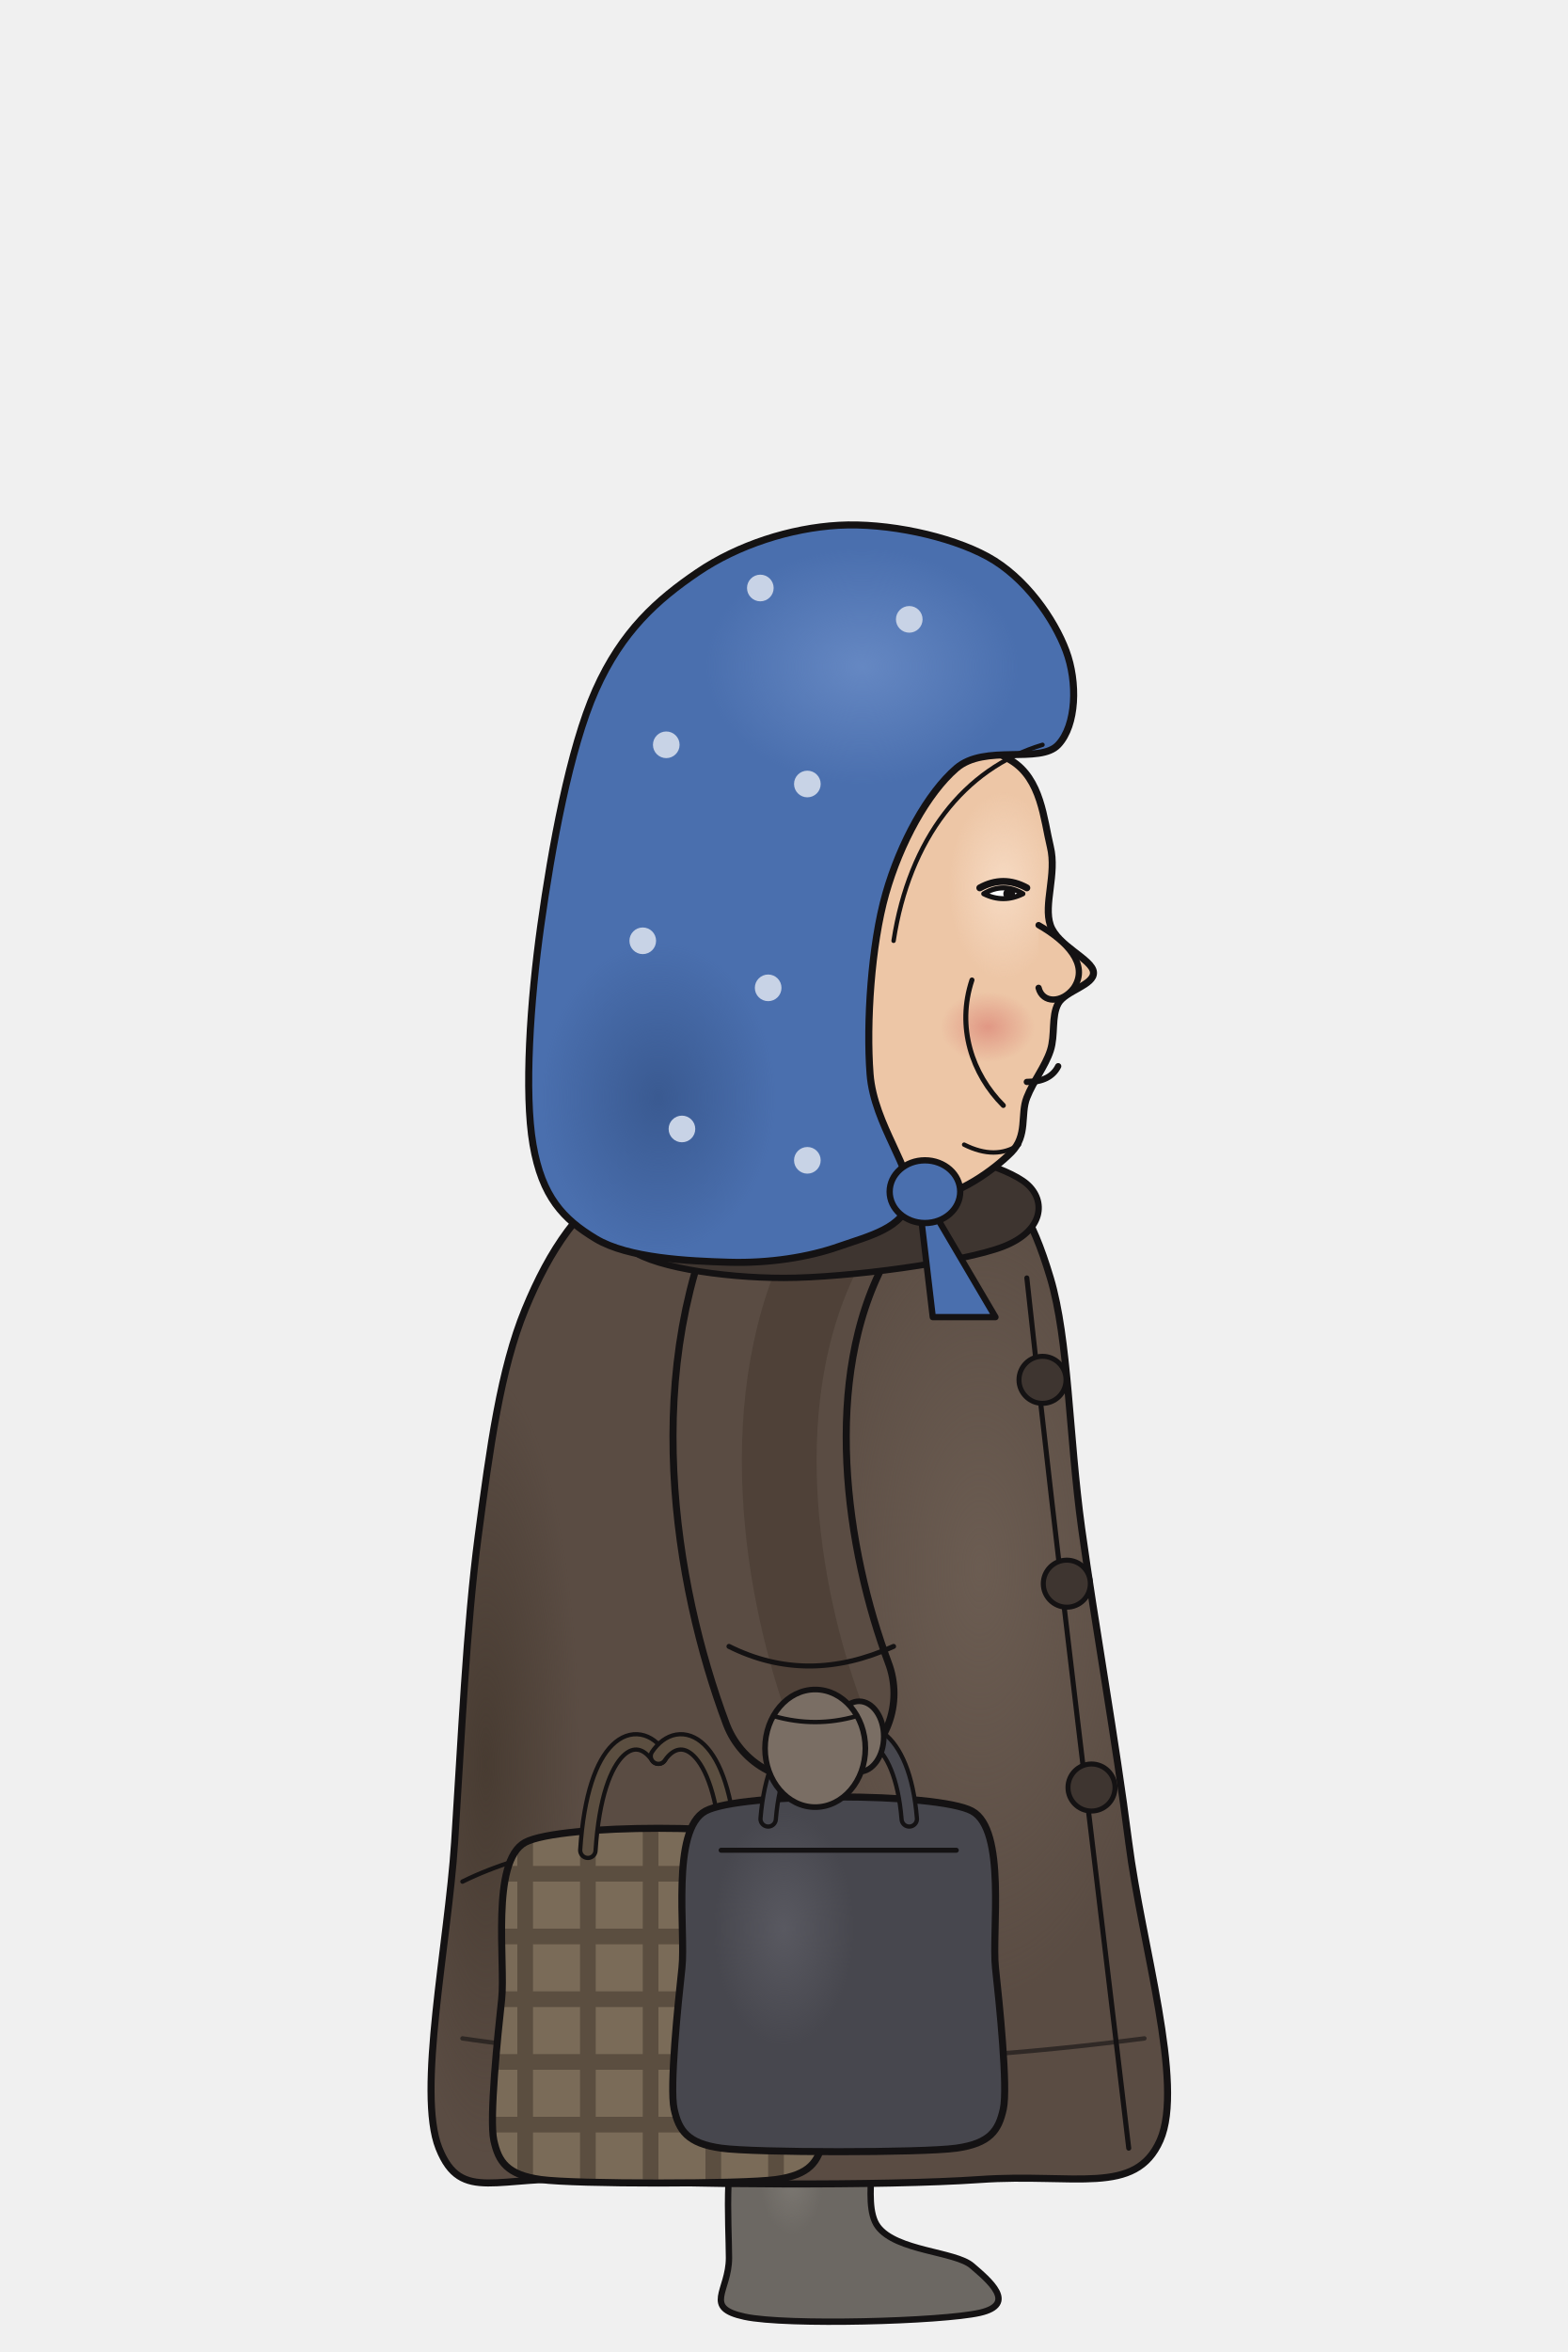
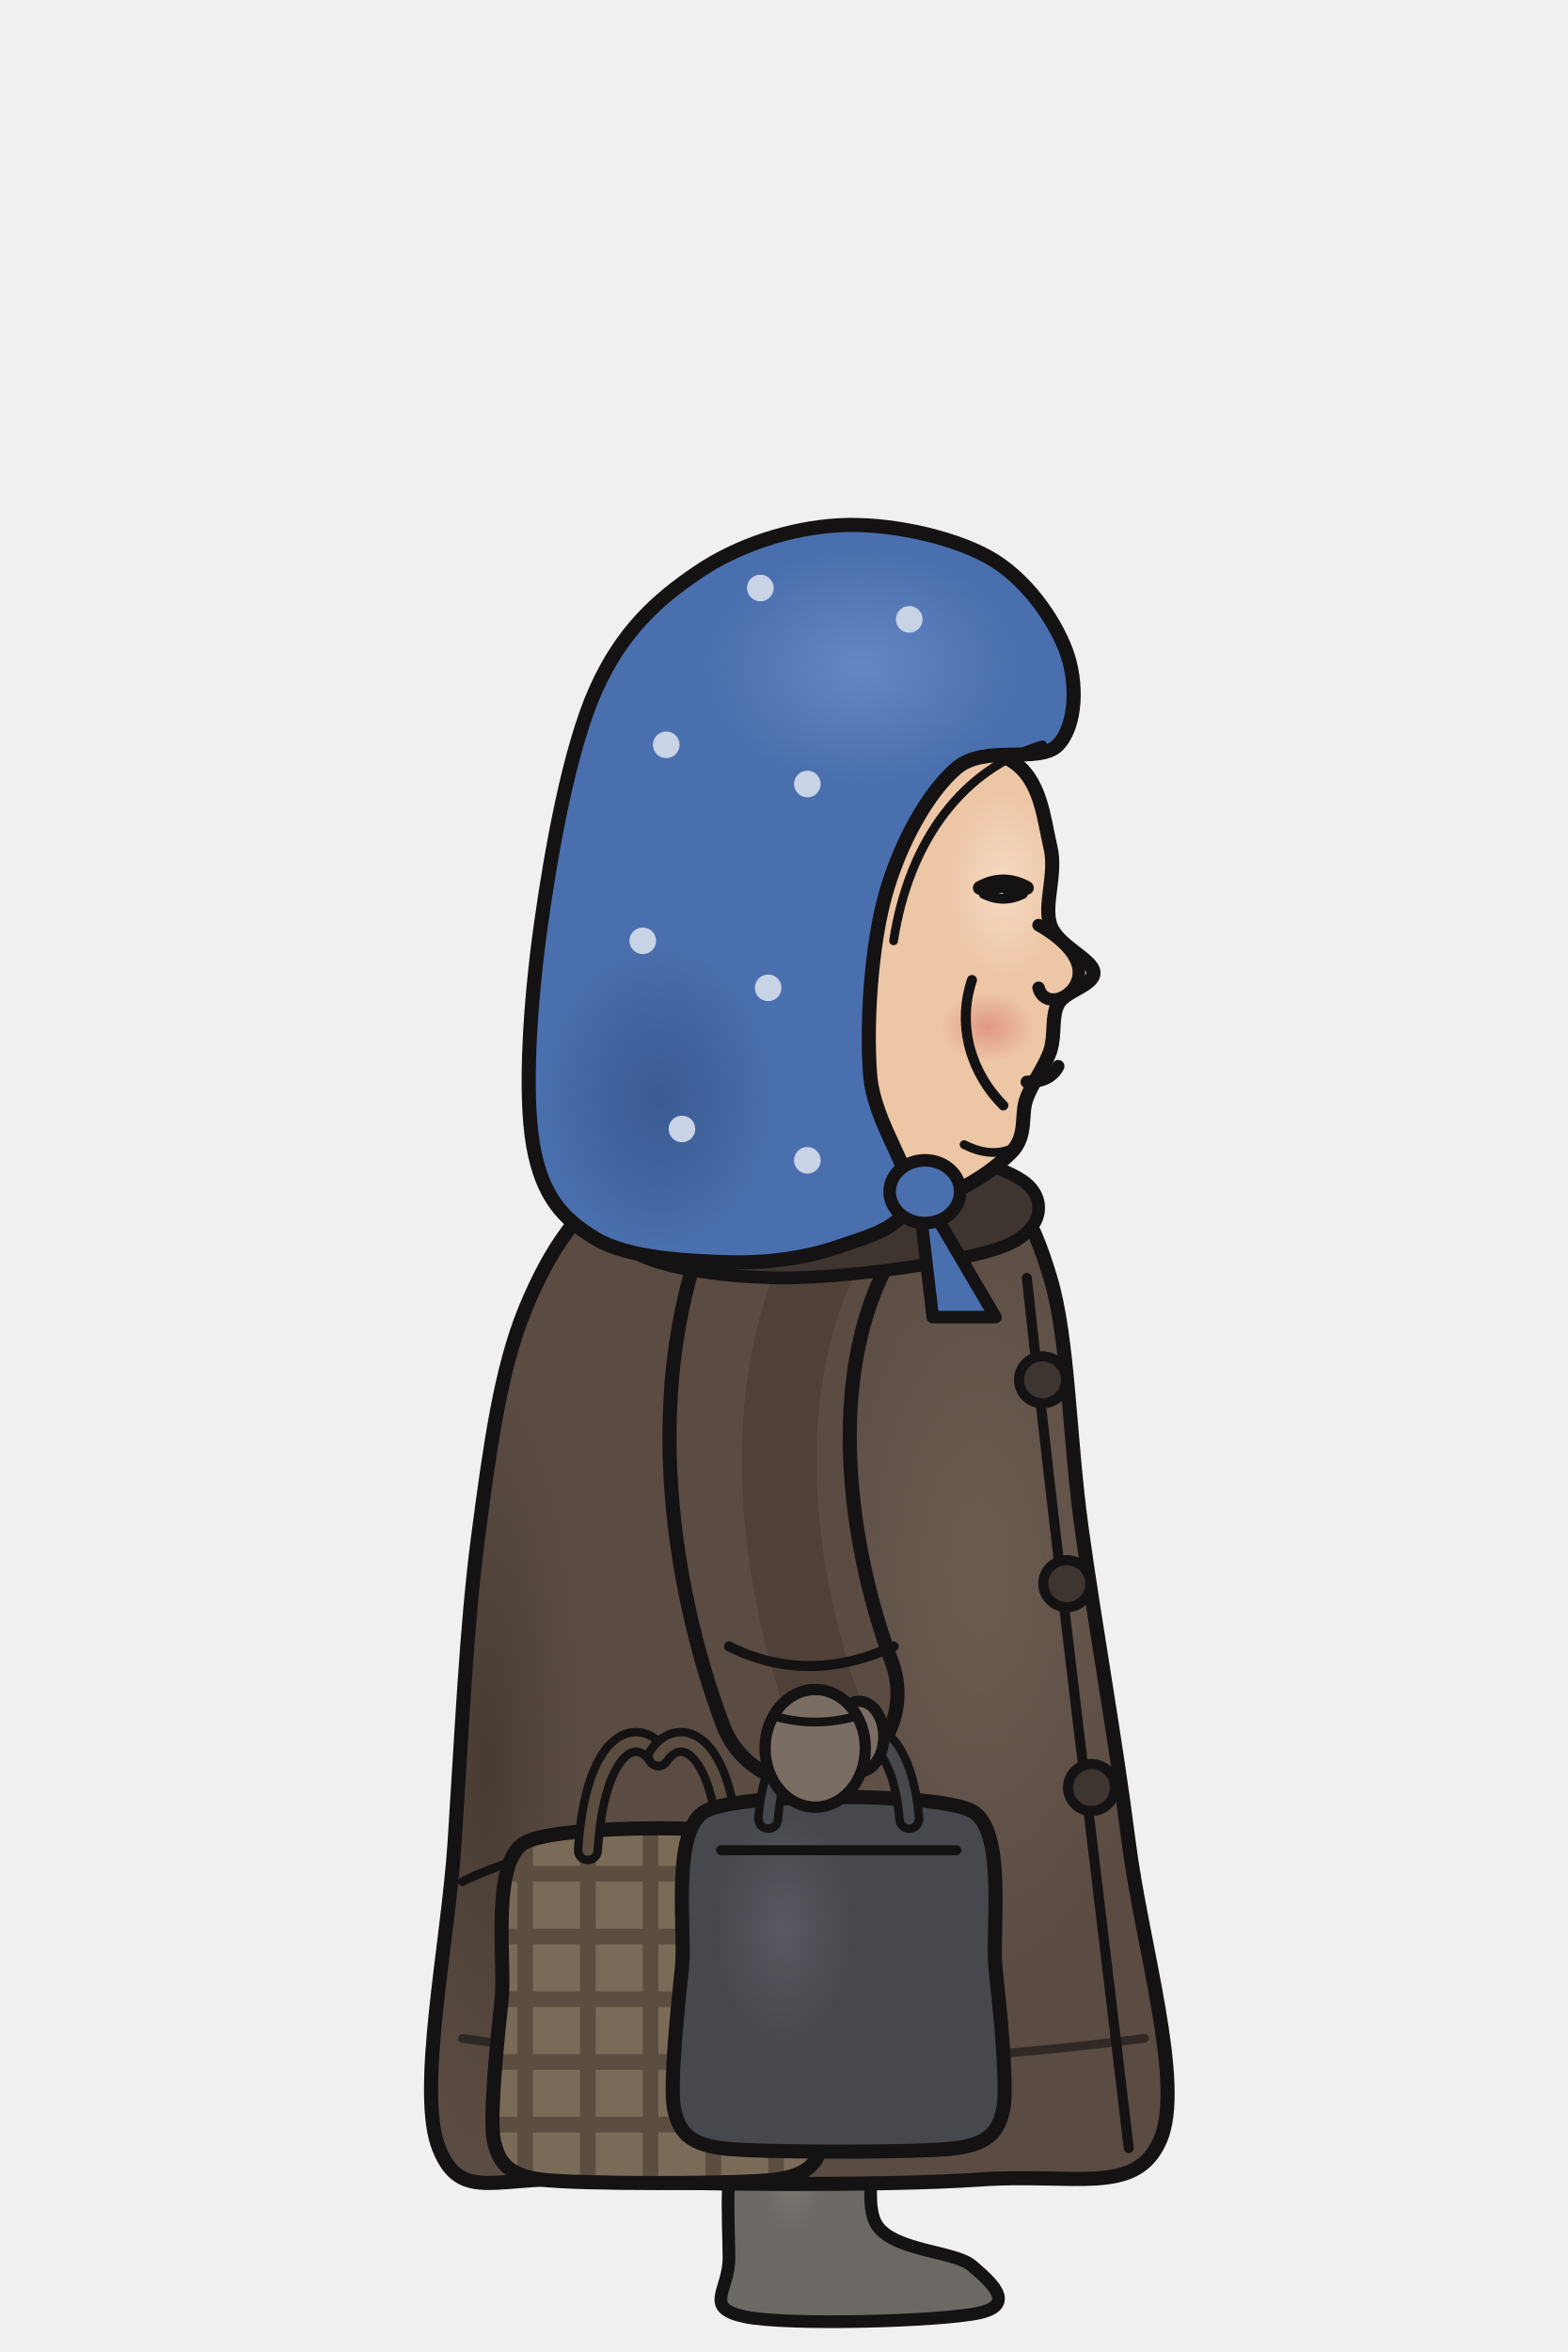
<svg xmlns="http://www.w3.org/2000/svg" width="800" height="1200" viewBox="0 0 400 600">
  <defs>
    <radialGradient id="g1">
      <stop offset="0" stop-color="#7E7A74" stop-opacity="0.85" />
      <stop offset="0.0" stop-color="#7E7A74" stop-opacity="0.85" />
      <stop offset="1" stop-color="#7E7A74" stop-opacity="0" />
    </radialGradient>
    <clipPath id="s1">
      <path d="M190.0,540.0 C195.7,534.0 214.3,535.3 220.0,540.0 C225.7,544.7 219.3,561.7 224.0,568.0 C228.7,574.3 243.7,574.3 248.0,578.0 C252.3,581.7 259.7,587.8 250.0,590.0 C240.3,592.2 200.7,593.3 190.0,591.0 C179.3,588.7 186.0,584.5 186.0,576.0 C186.0,567.5 184.3,546.0 190.0,540.0 Z" />
    </clipPath>
    <radialGradient id="g2">
      <stop offset="0" stop-color="#6E5F54" stop-opacity="0.85" />
      <stop offset="0.0" stop-color="#6E5F54" stop-opacity="0.85" />
      <stop offset="1" stop-color="#6E5F54" stop-opacity="0" />
    </radialGradient>
    <clipPath id="s2">
      <path d="M206.0,290.0 C220.7,289.3 237.7,290.0 248.0,296.0 C258.3,302.0 263.3,310.3 268.0,326.0 C272.7,341.7 272.7,366.0 276.0,390.0 C279.3,414.0 284.7,444.0 288.0,470.0 C291.3,496.0 302.3,531.7 296.0,546.0 C289.7,560.3 274.3,554.3 250.0,556.0 C225.7,557.7 173.0,557.3 150.0,556.0 C127.0,554.7 117.7,562.3 112.0,548.0 C106.3,533.7 114.3,496.0 116.0,470.0 C117.7,444.0 119.0,414.7 122.0,392.0 C125.0,369.3 127.7,349.3 134.0,334.0 C140.3,318.7 148.0,307.3 160.0,300.0 C172.0,292.7 191.3,290.7 206.0,290.0 Z" />
    </clipPath>
    <radialGradient id="g3">
      <stop offset="0" stop-color="#45392F" stop-opacity="0.85" />
      <stop offset="0.0" stop-color="#45392F" stop-opacity="0.85" />
      <stop offset="1" stop-color="#45392F" stop-opacity="0" />
    </radialGradient>
    <clipPath id="s3">
      <path d="M206.0,290.0 C220.7,289.3 237.7,290.0 248.0,296.0 C258.3,302.0 263.3,310.3 268.0,326.0 C272.7,341.7 272.7,366.0 276.0,390.0 C279.3,414.0 284.7,444.0 288.0,470.0 C291.3,496.0 302.3,531.7 296.0,546.0 C289.7,560.3 274.3,554.3 250.0,556.0 C225.7,557.7 173.0,557.3 150.0,556.0 C127.0,554.7 117.7,562.3 112.0,548.0 C106.3,533.7 114.3,496.0 116.0,470.0 C117.7,444.0 119.0,414.7 122.0,392.0 C125.0,369.3 127.7,349.3 134.0,334.0 C140.3,318.7 148.0,307.3 160.0,300.0 C172.0,292.7 191.3,290.7 206.0,290.0 Z" />
    </clipPath>
    <clipPath id="k4">
      <path d="M134.0,470.0 C142.9,465.2 193.1,465.2 202.0,470.0 C210.9,474.8 207.0,500.9 208.0,510.0 C209.0,519.1 211.2,540.5 210.0,546.0 C208.8,551.5 206.6,554.8 198.0,556.0 C189.4,557.2 146.6,557.2 138.0,556.0 C129.4,554.8 127.2,551.5 126.0,546.0 C124.8,540.5 127.0,519.1 128.0,510.0 C129.0,500.9 125.1,474.8 134.0,470.0 Z" />
    </clipPath>
    <radialGradient id="g5">
      <stop offset="0" stop-color="#5C5C64" stop-opacity="0.85" />
      <stop offset="0.0" stop-color="#5C5C64" stop-opacity="0.85" />
      <stop offset="1" stop-color="#5C5C64" stop-opacity="0" />
    </radialGradient>
    <clipPath id="s5">
      <path d="M180.0,462.0 C188.9,457.2 239.1,457.2 248.0,462.0 C256.9,466.8 253.0,492.9 254.0,502.0 C255.0,511.1 257.2,532.5 256.0,538.0 C254.8,543.5 252.6,546.8 244.0,548.0 C235.4,549.2 192.6,549.2 184.0,548.0 C175.4,546.8 173.2,543.5 172.0,538.0 C170.8,532.5 173.0,511.1 174.0,502.0 C175.0,492.9 171.1,466.8 180.0,462.0 Z" />
    </clipPath>
    <radialGradient id="g6">
      <stop offset="0" stop-color="#F8DEC8" stop-opacity="0.85" />
      <stop offset="0.0" stop-color="#F8DEC8" stop-opacity="0.85" />
      <stop offset="1" stop-color="#F8DEC8" stop-opacity="0" />
    </radialGradient>
    <clipPath id="s6">
      <path d="M222.0,188.0 C231.7,180.3 250.3,189.3 258.0,194.0 C265.7,198.7 266.3,209.0 268.0,216.0 C269.7,223.0 266.2,230.7 268.0,236.0 C269.8,241.3 278.7,244.7 279.0,248.0 C279.3,251.3 271.8,252.7 270.0,256.0 C268.2,259.3 269.3,264.0 268.0,268.0 C266.7,272.0 263.7,275.7 262.0,280.0 C260.3,284.3 262.3,289.7 258.0,294.0 C253.7,298.3 244.7,305.0 236.0,306.0 C227.3,307.0 212.0,311.0 206.0,300.0 C200.0,289.0 197.3,258.7 200.0,240.0 C202.7,221.3 212.3,195.7 222.0,188.0 Z" />
    </clipPath>
    <radialGradient id="g7">
      <stop offset="0" stop-color="#DE8F7E" stop-opacity="0.85" />
      <stop offset="0.0" stop-color="#DE8F7E" stop-opacity="0.85" />
      <stop offset="1" stop-color="#DE8F7E" stop-opacity="0" />
    </radialGradient>
    <clipPath id="s7">
      <path d="M222.0,188.0 C231.7,180.3 250.3,189.3 258.0,194.0 C265.7,198.7 266.3,209.0 268.0,216.0 C269.7,223.0 266.2,230.7 268.0,236.0 C269.8,241.3 278.7,244.7 279.0,248.0 C279.3,251.3 271.8,252.7 270.0,256.0 C268.2,259.3 269.3,264.0 268.0,268.0 C266.7,272.0 263.7,275.7 262.0,280.0 C260.3,284.3 262.3,289.7 258.0,294.0 C253.7,298.3 244.7,305.0 236.0,306.0 C227.3,307.0 212.0,311.0 206.0,300.0 C200.0,289.0 197.3,258.7 200.0,240.0 C202.7,221.3 212.3,195.7 222.0,188.0 Z" />
    </clipPath>
    <radialGradient id="g8">
      <stop offset="0" stop-color="#6A8CC6" stop-opacity="0.85" />
      <stop offset="0.0" stop-color="#6A8CC6" stop-opacity="0.85" />
      <stop offset="1" stop-color="#6A8CC6" stop-opacity="0" />
    </radialGradient>
    <clipPath id="s8">
      <path d="M214.0,134.0 C226.3,133.3 242.3,136.7 252.0,142.0 C261.7,147.3 269.0,158.0 272.0,166.0 C275.0,174.0 274.7,185.0 270.0,190.0 C265.3,195.0 251.3,189.7 244.0,196.0 C236.7,202.3 229.7,215.0 226.0,228.0 C222.3,241.0 221.0,261.0 222.0,274.0 C223.0,287.0 233.3,298.7 232.0,306.0 C230.7,313.3 221.7,315.3 214.0,318.0 C206.3,320.7 196.3,322.3 186.0,322.0 C175.7,321.7 160.3,321.0 152.0,316.0 C143.7,311.0 138.3,305.3 136.0,292.0 C133.7,278.7 135.3,255.3 138.0,236.0 C140.7,216.7 145.3,191.0 152.0,176.0 C158.7,161.0 167.7,153.0 178.0,146.0 C188.3,139.0 201.7,134.7 214.0,134.0 Z" />
    </clipPath>
    <radialGradient id="g9">
      <stop offset="0" stop-color="#37568C" stop-opacity="0.85" />
      <stop offset="0.0" stop-color="#37568C" stop-opacity="0.85" />
      <stop offset="1" stop-color="#37568C" stop-opacity="0" />
    </radialGradient>
    <clipPath id="s9">
      <path d="M214.0,134.0 C226.3,133.3 242.3,136.7 252.0,142.0 C261.7,147.3 269.0,158.0 272.0,166.0 C275.0,174.0 274.7,185.0 270.0,190.0 C265.3,195.0 251.3,189.7 244.0,196.0 C236.7,202.3 229.7,215.0 226.0,228.0 C222.3,241.0 221.0,261.0 222.0,274.0 C223.0,287.0 233.3,298.7 232.0,306.0 C230.7,313.3 221.7,315.3 214.0,318.0 C206.3,320.7 196.3,322.3 186.0,322.0 C175.7,321.7 160.3,321.0 152.0,316.0 C143.7,311.0 138.3,305.3 136.0,292.0 C133.7,278.7 135.3,255.3 138.0,236.0 C140.7,216.7 145.3,191.0 152.0,176.0 C158.7,161.0 167.7,153.0 178.0,146.0 C188.3,139.0 201.7,134.7 214.0,134.0 Z" />
    </clipPath>
  </defs>
  <path d="M190.0,540.0 C195.7,534.0 214.3,535.3 220.0,540.0 C225.7,544.7 219.3,561.7 224.0,568.0 C228.7,574.3 243.7,574.3 248.0,578.0 C252.3,581.7 259.7,587.8 250.0,590.0 C240.3,592.2 200.7,593.3 190.0,591.0 C179.3,588.7 186.0,584.5 186.0,576.0 C186.0,567.5 184.3,546.0 190.0,540.0 Z" fill="#6C6863" />
  <g clip-path="url(#s1)">
    <ellipse cx="202" cy="556" rx="8" ry="14" fill="url(#g1)" />
  </g>
-   <path d="M190.0,540.0 C195.7,534.0 214.3,535.3 220.0,540.0 C225.7,544.7 219.3,561.7 224.0,568.0 C228.7,574.3 243.7,574.3 248.0,578.0 C252.3,581.7 259.7,587.8 250.0,590.0 C240.3,592.2 200.7,593.3 190.0,591.0 C179.3,588.7 186.0,584.5 186.0,576.0 C186.0,567.5 184.3,546.0 190.0,540.0 Z" fill="none" stroke="#141213" stroke-width="1.62" stroke-linejoin="round" stroke-linecap="round" />
+   <path d="M190.0,540.0 C195.7,534.0 214.3,535.3 220.0,540.0 C225.7,544.7 219.3,561.7 224.0,568.0 C228.7,574.3 243.7,574.3 248.0,578.0 C252.3,581.7 259.7,587.8 250.0,590.0 C240.3,592.2 200.7,593.3 190.0,591.0 C179.3,588.7 186.0,584.5 186.0,576.0 C186.0,567.5 184.3,546.0 190.0,540.0 Z" fill="none" stroke="#141213" stroke-width="3.24" stroke-linejoin="round" stroke-linecap="round" />
  <path d="M206.0,290.0 C220.7,289.3 237.7,290.0 248.0,296.0 C258.3,302.0 263.3,310.3 268.0,326.0 C272.7,341.7 272.7,366.0 276.0,390.0 C279.3,414.0 284.7,444.0 288.0,470.0 C291.3,496.0 302.3,531.7 296.0,546.0 C289.7,560.3 274.3,554.3 250.0,556.0 C225.7,557.7 173.0,557.3 150.0,556.0 C127.0,554.7 117.7,562.3 112.0,548.0 C106.3,533.7 114.3,496.0 116.0,470.0 C117.7,444.0 119.0,414.7 122.0,392.0 C125.0,369.3 127.7,349.3 134.0,334.0 C140.3,318.7 148.0,307.3 160.0,300.0 C172.0,292.7 191.3,290.7 206.0,290.0 Z" fill="#5A4C43" />
  <g clip-path="url(#s2)">
    <ellipse cx="250" cy="400" rx="50" ry="110" fill="url(#g2)" />
  </g>
  <g clip-path="url(#s3)">
    <ellipse cx="124" cy="450" rx="24" ry="100" fill="url(#g3)" />
  </g>
-   <path d="M206.0,290.0 C220.7,289.3 237.7,290.0 248.0,296.0 C258.3,302.0 263.3,310.3 268.0,326.0 C272.7,341.7 272.7,366.0 276.0,390.0 C279.3,414.0 284.7,444.0 288.0,470.0 C291.3,496.0 302.3,531.7 296.0,546.0 C289.7,560.3 274.3,554.3 250.0,556.0 C225.7,557.7 173.0,557.3 150.0,556.0 C127.0,554.7 117.7,562.3 112.0,548.0 C106.3,533.7 114.3,496.0 116.0,470.0 C117.7,444.0 119.0,414.7 122.0,392.0 C125.0,369.3 127.7,349.3 134.0,334.0 C140.3,318.7 148.0,307.3 160.0,300.0 C172.0,292.7 191.3,290.7 206.0,290.0 Z" fill="none" stroke="#141213" stroke-width="1.8" stroke-linejoin="round" stroke-linecap="round" />
-   <path d="M118,520 Q200,532 292,520" fill="none" stroke="#141213" stroke-width="1.12" stroke-linejoin="round" stroke-linecap="round" opacity="0.6" />
-   <path d="M262,326 C270,400 280,480 288,548" fill="none" stroke="#141213" stroke-width="1.28" stroke-linejoin="round" stroke-linecap="round" />
-   <ellipse cx="266.0" cy="352.0" rx="6.0" ry="6.0" fill="#3E3530" stroke="#141213" stroke-width="1.28" />
-   <ellipse cx="272.2" cy="404.0" rx="6.0" ry="6.0" fill="#3E3530" stroke="#141213" stroke-width="1.28" />
-   <ellipse cx="278.5" cy="456.0" rx="6.0" ry="6.0" fill="#3E3530" stroke="#141213" stroke-width="1.28" />
-   <path d="M150,470 Q130,474 118,480" fill="none" stroke="#141213" stroke-width="1.12" stroke-linejoin="round" stroke-linecap="round" />
+   <path d="M206.0,290.0 C220.7,289.3 237.7,290.0 248.0,296.0 C258.3,302.0 263.3,310.3 268.0,326.0 C272.7,341.7 272.7,366.0 276.0,390.0 C279.3,414.0 284.7,444.0 288.0,470.0 C291.3,496.0 302.3,531.7 296.0,546.0 C289.7,560.3 274.3,554.3 250.0,556.0 C225.7,557.7 173.0,557.3 150.0,556.0 C127.0,554.7 117.7,562.3 112.0,548.0 C106.3,533.7 114.3,496.0 116.0,470.0 C117.7,444.0 119.0,414.7 122.0,392.0 C125.0,369.3 127.7,349.3 134.0,334.0 C140.3,318.7 148.0,307.3 160.0,300.0 C172.0,292.7 191.3,290.7 206.0,290.0 Z" fill="none" stroke="#141213" stroke-width="3.6" stroke-linejoin="round" stroke-linecap="round" />
+   <path d="M118,520 Q200,532 292,520" fill="none" stroke="#141213" stroke-width="2.24" stroke-linejoin="round" stroke-linecap="round" opacity="0.6" />
+   <path d="M262,326 C270,400 280,480 288,548" fill="none" stroke="#141213" stroke-width="2.56" stroke-linejoin="round" stroke-linecap="round" />
+   <ellipse cx="266.0" cy="352.0" rx="6.0" ry="6.0" fill="#3E3530" stroke="#141213" stroke-width="2.56" />
+   <ellipse cx="272.2" cy="404.0" rx="6.0" ry="6.0" fill="#3E3530" stroke="#141213" stroke-width="2.56" />
+   <ellipse cx="278.5" cy="456.0" rx="6.0" ry="6.0" fill="#3E3530" stroke="#141213" stroke-width="2.56" />
+   <path d="M150,470 Q130,474 118,480" fill="none" stroke="#141213" stroke-width="2.24" stroke-linejoin="round" stroke-linecap="round" />
  <path d="M134.0,470.0 C142.9,465.2 193.1,465.2 202.0,470.0 C210.9,474.8 207.0,500.9 208.0,510.0 C209.0,519.1 211.2,540.5 210.0,546.0 C208.8,551.5 206.6,554.8 198.0,556.0 C189.4,557.2 146.6,557.2 138.0,556.0 C129.4,554.8 127.2,551.5 126.0,546.0 C124.8,540.5 127.0,519.1 128.0,510.0 C129.0,500.9 125.1,474.8 134.0,470.0 Z" fill="#7A6B58" />
  <g clip-path="url(#k4)">
    <path d="M118,466 L118,562 M134,466 L134,562 M150,466 L150,562 M166,466 L166,562 M182,466 L182,562 M198,466 L198,562 M214,466 L214,562 M118,478 L218,478 M118,494 L218,494 M118,510 L218,510 M118,526 L218,526 M118,542 L218,542 M118,558 L218,558 " fill="none" stroke="#5B4E40" stroke-width="4" />
  </g>
-   <path d="M134.0,470.0 C142.9,465.2 193.1,465.2 202.0,470.0 C210.9,474.8 207.0,500.9 208.0,510.0 C209.0,519.1 211.2,540.5 210.0,546.0 C208.8,551.5 206.6,554.8 198.0,556.0 C189.4,557.2 146.6,557.2 138.0,556.0 C129.4,554.8 127.2,551.5 126.0,546.0 C124.8,540.5 127.0,519.1 128.0,510.0 C129.0,500.9 125.1,474.8 134.0,470.0 Z" fill="none" stroke="#141213" stroke-width="1.8" stroke-linejoin="round" stroke-linecap="round" />
-   <path d="M150,472 C151.8,444 162.6,440 168,448" fill="none" stroke="#141213" stroke-width="5" stroke-linejoin="round" stroke-linecap="round" />
+   <path d="M134.0,470.0 C142.9,465.2 193.1,465.2 202.0,470.0 C210.9,474.8 207.0,500.9 208.0,510.0 C209.0,519.1 211.2,540.5 210.0,546.0 C208.8,551.5 206.6,554.8 198.0,556.0 C189.4,557.2 146.6,557.2 138.0,556.0 C129.4,554.8 127.2,551.5 126.0,546.0 C124.8,540.5 127.0,519.1 128.0,510.0 C129.0,500.9 125.1,474.8 134.0,470.0 Z" fill="none" stroke="#141213" stroke-width="3.6" stroke-linejoin="round" stroke-linecap="round" />
+   <path d="M150,472 C151.8,444 162.6,440 168,448" fill="none" stroke="#141213" stroke-width="7.16" stroke-linejoin="round" stroke-linecap="round" />
  <path d="M150,472 C151.8,444 162.6,440 168,448" fill="none" stroke="#5B4E40" stroke-width="2.84" stroke-linejoin="round" stroke-linecap="round" />
-   <path d="M186,472 C184.2,444 173.4,440 168,448" fill="none" stroke="#141213" stroke-width="5" stroke-linejoin="round" stroke-linecap="round" />
+   <path d="M186,472 C184.2,444 173.4,440 168,448" fill="none" stroke="#141213" stroke-width="7.16" stroke-linejoin="round" stroke-linecap="round" />
  <path d="M186,472 C184.2,444 173.4,440 168,448" fill="none" stroke="#5B4E40" stroke-width="2.84" stroke-linejoin="round" stroke-linecap="round" />
-   <path d="M206,312 C186,350 194,400 206,432" fill="none" stroke="#141213" stroke-width="46" stroke-linejoin="round" stroke-linecap="round" />
+   <path d="M206,312 C186,350 194,400 206,432" fill="none" stroke="#141213" stroke-width="49.6" stroke-linejoin="round" stroke-linecap="round" />
  <path d="M206,312 C186,350 194,400 206,432" fill="none" stroke="#5A4C43" stroke-width="42.4" stroke-linejoin="round" stroke-linecap="round" />
  <path d="M206,312 C186,350 194,400 206,432" fill="none" stroke="#45392F" stroke-width="19.08" stroke-linejoin="round" stroke-linecap="round" transform="translate(5,6)" opacity="0.55" />
-   <path d="M186,420 Q206,430 228,420" fill="none" stroke="#141213" stroke-width="1.28" stroke-linejoin="round" stroke-linecap="round" />
+   <path d="M186,420 Q206,430 228,420" fill="none" stroke="#141213" stroke-width="2.56" stroke-linejoin="round" stroke-linecap="round" />
  <path d="M180.0,462.0 C188.9,457.2 239.1,457.2 248.0,462.0 C256.9,466.8 253.0,492.9 254.0,502.0 C255.0,511.1 257.2,532.5 256.0,538.0 C254.8,543.5 252.6,546.8 244.0,548.0 C235.4,549.2 192.6,549.2 184.0,548.0 C175.4,546.8 173.2,543.5 172.0,538.0 C170.8,532.5 173.0,511.1 174.0,502.0 C175.0,492.9 171.1,466.8 180.0,462.0 Z" fill="#47474E" />
  <g clip-path="url(#s5)">
    <ellipse cx="200" cy="492" rx="18" ry="30" fill="url(#g5)" />
  </g>
-   <path d="M180.0,462.0 C188.9,457.2 239.1,457.2 248.0,462.0 C256.9,466.8 253.0,492.9 254.0,502.0 C255.0,511.1 257.2,532.5 256.0,538.0 C254.8,543.5 252.6,546.8 244.0,548.0 C235.4,549.2 192.6,549.2 184.0,548.0 C175.4,546.8 173.2,543.5 172.0,538.0 C170.8,532.5 173.0,511.1 174.0,502.0 C175.0,492.9 171.1,466.8 180.0,462.0 Z" fill="none" stroke="#141213" stroke-width="1.8" stroke-linejoin="round" stroke-linecap="round" />
-   <path d="M184,472 L244,472" fill="none" stroke="#141213" stroke-width="1.28" stroke-linejoin="round" stroke-linecap="round" />
-   <path d="M196,464 C197.8,442 208.6,438 214,446" fill="none" stroke="#141213" stroke-width="5" stroke-linejoin="round" stroke-linecap="round" />
+   <path d="M180.0,462.0 C188.9,457.2 239.1,457.2 248.0,462.0 C256.9,466.8 253.0,492.9 254.0,502.0 C255.0,511.1 257.2,532.5 256.0,538.0 C254.8,543.5 252.6,546.8 244.0,548.0 C235.4,549.2 192.6,549.2 184.0,548.0 C175.4,546.8 173.2,543.5 172.0,538.0 C170.8,532.5 173.0,511.1 174.0,502.0 C175.0,492.9 171.1,466.8 180.0,462.0 Z" fill="none" stroke="#141213" stroke-width="3.6" stroke-linejoin="round" stroke-linecap="round" />
+   <path d="M184,472 L244,472" fill="none" stroke="#141213" stroke-width="2.56" stroke-linejoin="round" stroke-linecap="round" />
+   <path d="M196,464 C197.8,442 208.6,438 214,446" fill="none" stroke="#141213" stroke-width="7.16" stroke-linejoin="round" stroke-linecap="round" />
  <path d="M196,464 C197.8,442 208.6,438 214,446" fill="none" stroke="#47474E" stroke-width="2.84" stroke-linejoin="round" stroke-linecap="round" />
-   <path d="M232,464 C230.2,442 219.4,438 214,446" fill="none" stroke="#141213" stroke-width="5" stroke-linejoin="round" stroke-linecap="round" />
+   <path d="M232,464 C230.2,442 219.4,438 214,446" fill="none" stroke="#141213" stroke-width="7.16" stroke-linejoin="round" stroke-linecap="round" />
  <path d="M232,464 C230.2,442 219.4,438 214,446" fill="none" stroke="#47474E" stroke-width="2.84" stroke-linejoin="round" stroke-linecap="round" />
-   <ellipse cx="219.2" cy="443.0" rx="6.3" ry="9.0" fill="#7A6E64" stroke="#141213" stroke-width="1.44" />
-   <ellipse cx="208.0" cy="446.0" rx="12.8" ry="15.0" fill="#7A6E64" stroke="#141213" stroke-width="1.44" />
-   <path d="M197.5,437.8 Q208.0,440.8 218.5,437.8" fill="none" stroke="#141213" stroke-width="1.12" stroke-linejoin="round" stroke-linecap="round" />
-   <path d="M172.0,296.0 C183.0,291.7 211.0,291.0 226.0,292.0 C241.0,293.0 257.0,297.7 262.0,302.0 C267.0,306.3 266.3,314.0 256.0,318.0 C245.7,322.0 216.0,326.0 200.0,326.0 C184.0,326.0 164.7,323.0 160.0,318.0 C155.3,313.0 161.0,300.3 172.0,296.0 Z" fill="#3E3530" stroke="#141213" stroke-width="1.62" stroke-linejoin="round" stroke-linecap="round" />
+   <ellipse cx="219.2" cy="443.0" rx="6.3" ry="9.0" fill="#7A6E64" stroke="#141213" stroke-width="2.88" />
+   <ellipse cx="208.0" cy="446.0" rx="12.8" ry="15.0" fill="#7A6E64" stroke="#141213" stroke-width="2.88" />
+   <path d="M197.5,437.8 Q208.0,440.8 218.5,437.8" fill="none" stroke="#141213" stroke-width="2.24" stroke-linejoin="round" stroke-linecap="round" />
+   <path d="M172.0,296.0 C183.0,291.7 211.0,291.0 226.0,292.0 C241.0,293.0 257.0,297.7 262.0,302.0 C267.0,306.3 266.3,314.0 256.0,318.0 C245.7,322.0 216.0,326.0 200.0,326.0 C184.0,326.0 164.7,323.0 160.0,318.0 C155.3,313.0 161.0,300.3 172.0,296.0 Z" fill="#3E3530" stroke="#141213" stroke-width="3.24" stroke-linejoin="round" stroke-linecap="round" />
  <path d="M222.0,188.0 C231.7,180.3 250.3,189.3 258.0,194.0 C265.7,198.7 266.3,209.0 268.0,216.0 C269.7,223.0 266.2,230.7 268.0,236.0 C269.8,241.3 278.7,244.7 279.0,248.0 C279.3,251.3 271.8,252.7 270.0,256.0 C268.2,259.3 269.3,264.0 268.0,268.0 C266.7,272.0 263.7,275.7 262.0,280.0 C260.3,284.3 262.3,289.7 258.0,294.0 C253.7,298.3 244.7,305.0 236.0,306.0 C227.3,307.0 212.0,311.0 206.0,300.0 C200.0,289.0 197.3,258.7 200.0,240.0 C202.7,221.3 212.3,195.7 222.0,188.0 Z" fill="#EDC6A6" />
  <g clip-path="url(#s6)">
    <ellipse cx="256" cy="226" rx="14" ry="24" fill="url(#g6)" />
  </g>
  <g clip-path="url(#s7)">
    <ellipse cx="252" cy="262" rx="12" ry="9" fill="url(#g7)" />
  </g>
-   <path d="M222.0,188.0 C231.7,180.3 250.3,189.3 258.0,194.0 C265.7,198.7 266.3,209.0 268.0,216.0 C269.7,223.0 266.2,230.7 268.0,236.0 C269.8,241.3 278.7,244.7 279.0,248.0 C279.3,251.3 271.8,252.7 270.0,256.0 C268.2,259.3 269.3,264.0 268.0,268.0 C266.7,272.0 263.7,275.7 262.0,280.0 C260.3,284.3 262.3,289.7 258.0,294.0 C253.7,298.3 244.7,305.0 236.0,306.0 C227.3,307.0 212.0,311.0 206.0,300.0 C200.0,289.0 197.3,258.7 200.0,240.0 C202.7,221.3 212.3,195.7 222.0,188.0 Z" fill="none" stroke="#141213" stroke-width="1.8" stroke-linejoin="round" stroke-linecap="round" />
-   <path d="M251,228 Q256,225.0 261,228 Q256,230.5 251,228 Z" fill="#FFFFFF" stroke="#141213" stroke-width="1.28" stroke-linejoin="round" stroke-linecap="round" />
+   <path d="M222.0,188.0 C231.7,180.3 250.3,189.3 258.0,194.0 C265.7,198.7 266.3,209.0 268.0,216.0 C269.7,223.0 266.2,230.7 268.0,236.0 C269.8,241.3 278.7,244.7 279.0,248.0 C279.3,251.3 271.8,252.7 270.0,256.0 C268.2,259.3 269.3,264.0 268.0,268.0 C266.7,272.0 263.7,275.7 262.0,280.0 C260.3,284.3 262.3,289.7 258.0,294.0 C253.7,298.3 244.7,305.0 236.0,306.0 C227.3,307.0 212.0,311.0 206.0,300.0 C200.0,289.0 197.3,258.7 200.0,240.0 C202.7,221.3 212.3,195.7 222.0,188.0 Z" fill="none" stroke="#141213" stroke-width="3.6" stroke-linejoin="round" stroke-linecap="round" />
+   <path d="M251,228 Q256,225.0 261,228 Q256,230.5 251,228 Z" fill="#FFFFFF" stroke="#141213" stroke-width="2.56" stroke-linejoin="round" stroke-linecap="round" />
  <ellipse cx="257.5" cy="228.0" rx="1.5" ry="1.5" fill="#141213" />
-   <path d="M250.0,226.5 Q256,223.2 262.0,226.5" fill="none" stroke="#141213" stroke-width="1.76" stroke-linejoin="round" stroke-linecap="round" />
-   <path d="M265,236 C272,240 278,246 274,252 C271,256 266,256 265,252" fill="#EDC6A6" stroke="#141213" stroke-width="1.6" stroke-linejoin="round" stroke-linecap="round" />
-   <path d="M262,276 Q268,276 270,272" fill="none" stroke="#141213" stroke-width="1.6" stroke-linejoin="round" stroke-linecap="round" />
-   <path d="M248,250 C244,262 248,274 256,282" fill="none" stroke="#141213" stroke-width="1.28" stroke-linejoin="round" stroke-linecap="round" />
-   <path d="M246,292 Q254,296 260,292" fill="none" stroke="#141213" stroke-width="1.12" stroke-linejoin="round" stroke-linecap="round" />
+   <path d="M250.0,226.5 Q256,223.2 262.0,226.5" fill="none" stroke="#141213" stroke-width="3.52" stroke-linejoin="round" stroke-linecap="round" />
+   <path d="M265,236 C272,240 278,246 274,252 C271,256 266,256 265,252" fill="#EDC6A6" stroke="#141213" stroke-width="3.2" stroke-linejoin="round" stroke-linecap="round" />
+   <path d="M262,276 Q268,276 270,272" fill="none" stroke="#141213" stroke-width="3.2" stroke-linejoin="round" stroke-linecap="round" />
+   <path d="M248,250 C244,262 248,274 256,282" fill="none" stroke="#141213" stroke-width="2.56" stroke-linejoin="round" stroke-linecap="round" />
+   <path d="M246,292 Q254,296 260,292" fill="none" stroke="#141213" stroke-width="2.24" stroke-linejoin="round" stroke-linecap="round" />
  <path d="M214.0,134.0 C226.3,133.3 242.3,136.7 252.0,142.0 C261.7,147.3 269.0,158.0 272.0,166.0 C275.0,174.0 274.7,185.0 270.0,190.0 C265.3,195.0 251.3,189.7 244.0,196.0 C236.7,202.3 229.7,215.0 226.0,228.0 C222.3,241.0 221.0,261.0 222.0,274.0 C223.0,287.0 233.3,298.7 232.0,306.0 C230.7,313.3 221.7,315.3 214.0,318.0 C206.3,320.7 196.3,322.3 186.0,322.0 C175.7,321.7 160.3,321.0 152.0,316.0 C143.7,311.0 138.3,305.3 136.0,292.0 C133.7,278.7 135.3,255.3 138.0,236.0 C140.7,216.7 145.3,191.0 152.0,176.0 C158.7,161.0 167.7,153.0 178.0,146.0 C188.3,139.0 201.7,134.7 214.0,134.0 Z" fill="#4A6FAE" />
  <g clip-path="url(#s8)">
    <ellipse cx="220" cy="170" rx="40" ry="30" fill="url(#g8)" />
  </g>
  <g clip-path="url(#s9)">
    <ellipse cx="168" cy="280" rx="30" ry="40" fill="url(#g9)" />
  </g>
-   <path d="M214.0,134.0 C226.3,133.3 242.3,136.7 252.0,142.0 C261.7,147.3 269.0,158.0 272.0,166.0 C275.0,174.0 274.7,185.0 270.0,190.0 C265.3,195.0 251.3,189.7 244.0,196.0 C236.7,202.3 229.7,215.0 226.0,228.0 C222.3,241.0 221.0,261.0 222.0,274.0 C223.0,287.0 233.3,298.7 232.0,306.0 C230.7,313.3 221.7,315.3 214.0,318.0 C206.3,320.7 196.3,322.3 186.0,322.0 C175.7,321.7 160.3,321.0 152.0,316.0 C143.7,311.0 138.3,305.3 136.0,292.0 C133.7,278.7 135.3,255.3 138.0,236.0 C140.7,216.7 145.3,191.0 152.0,176.0 C158.7,161.0 167.7,153.0 178.0,146.0 C188.3,139.0 201.7,134.7 214.0,134.0 Z" fill="none" stroke="#141213" stroke-width="1.8" stroke-linejoin="round" stroke-linecap="round" />
-   <path d="M266,190 C246,196 232,214 228,240" fill="none" stroke="#141213" stroke-width="1.12" stroke-linejoin="round" stroke-linecap="round" />
+   <path d="M214.0,134.0 C226.3,133.3 242.3,136.7 252.0,142.0 C261.7,147.3 269.0,158.0 272.0,166.0 C275.0,174.0 274.7,185.0 270.0,190.0 C265.3,195.0 251.3,189.7 244.0,196.0 C236.7,202.3 229.7,215.0 226.0,228.0 C222.3,241.0 221.0,261.0 222.0,274.0 C223.0,287.0 233.3,298.7 232.0,306.0 C230.7,313.3 221.7,315.3 214.0,318.0 C206.3,320.7 196.3,322.3 186.0,322.0 C175.7,321.7 160.3,321.0 152.0,316.0 C143.7,311.0 138.3,305.3 136.0,292.0 C133.7,278.7 135.3,255.3 138.0,236.0 C140.7,216.7 145.3,191.0 152.0,176.0 C158.7,161.0 167.7,153.0 178.0,146.0 C188.3,139.0 201.7,134.7 214.0,134.0 Z" fill="none" stroke="#141213" stroke-width="3.6" stroke-linejoin="round" stroke-linecap="round" />
+   <path d="M266,190 C246,196 232,214 228,240" fill="none" stroke="#141213" stroke-width="2.24" stroke-linejoin="round" stroke-linecap="round" />
  <ellipse cx="194.0" cy="150.0" rx="3.4" ry="3.4" fill="#C8D3E6" />
  <ellipse cx="232.0" cy="158.0" rx="3.4" ry="3.4" fill="#C8D3E6" />
  <ellipse cx="170.0" cy="190.0" rx="3.4" ry="3.4" fill="#C8D3E6" />
  <ellipse cx="206.0" cy="200.0" rx="3.4" ry="3.4" fill="#C8D3E6" />
  <ellipse cx="164.0" cy="240.0" rx="3.4" ry="3.4" fill="#C8D3E6" />
  <ellipse cx="196.0" cy="252.0" rx="3.4" ry="3.4" fill="#C8D3E6" />
  <ellipse cx="174.0" cy="288.0" rx="3.4" ry="3.4" fill="#C8D3E6" />
  <ellipse cx="206.0" cy="296.0" rx="3.4" ry="3.4" fill="#C8D3E6" />
-   <path d="M234,302 L254,336 L238,336 Z" fill="#4A6FAE" stroke="#141213" stroke-width="1.6" stroke-linejoin="round" stroke-linecap="round" />
-   <ellipse cx="236.0" cy="304.0" rx="9.0" ry="8.0" fill="#4A6FAE" stroke="#141213" stroke-width="1.6" />
+   <path d="M234,302 L254,336 L238,336 Z" fill="#4A6FAE" stroke="#141213" stroke-width="3.2" stroke-linejoin="round" stroke-linecap="round" />
+   <ellipse cx="236.0" cy="304.0" rx="9.0" ry="8.0" fill="#4A6FAE" stroke="#141213" stroke-width="3.2" />
</svg>
